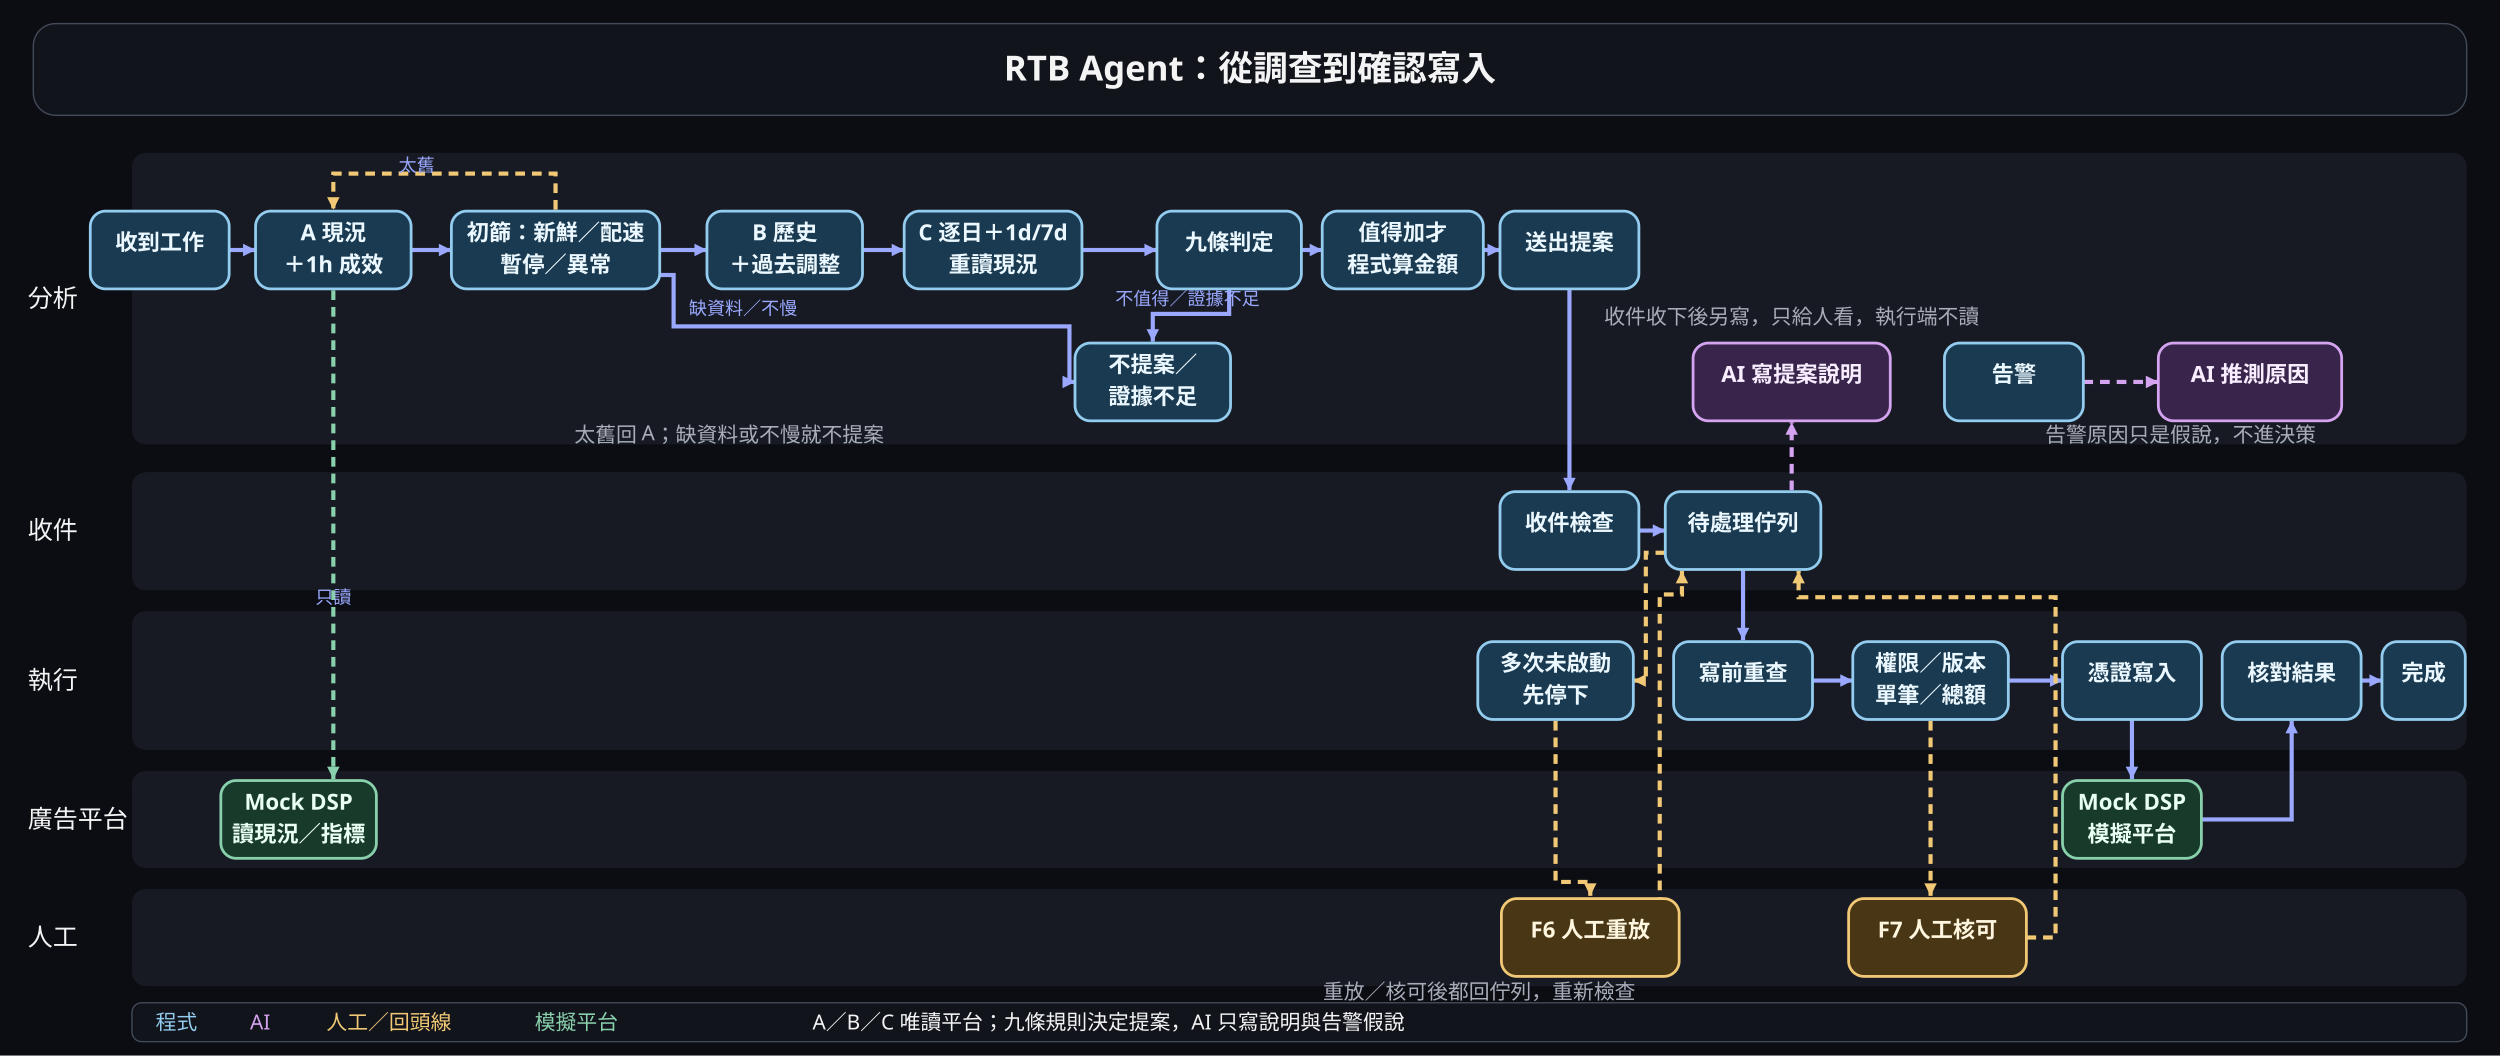
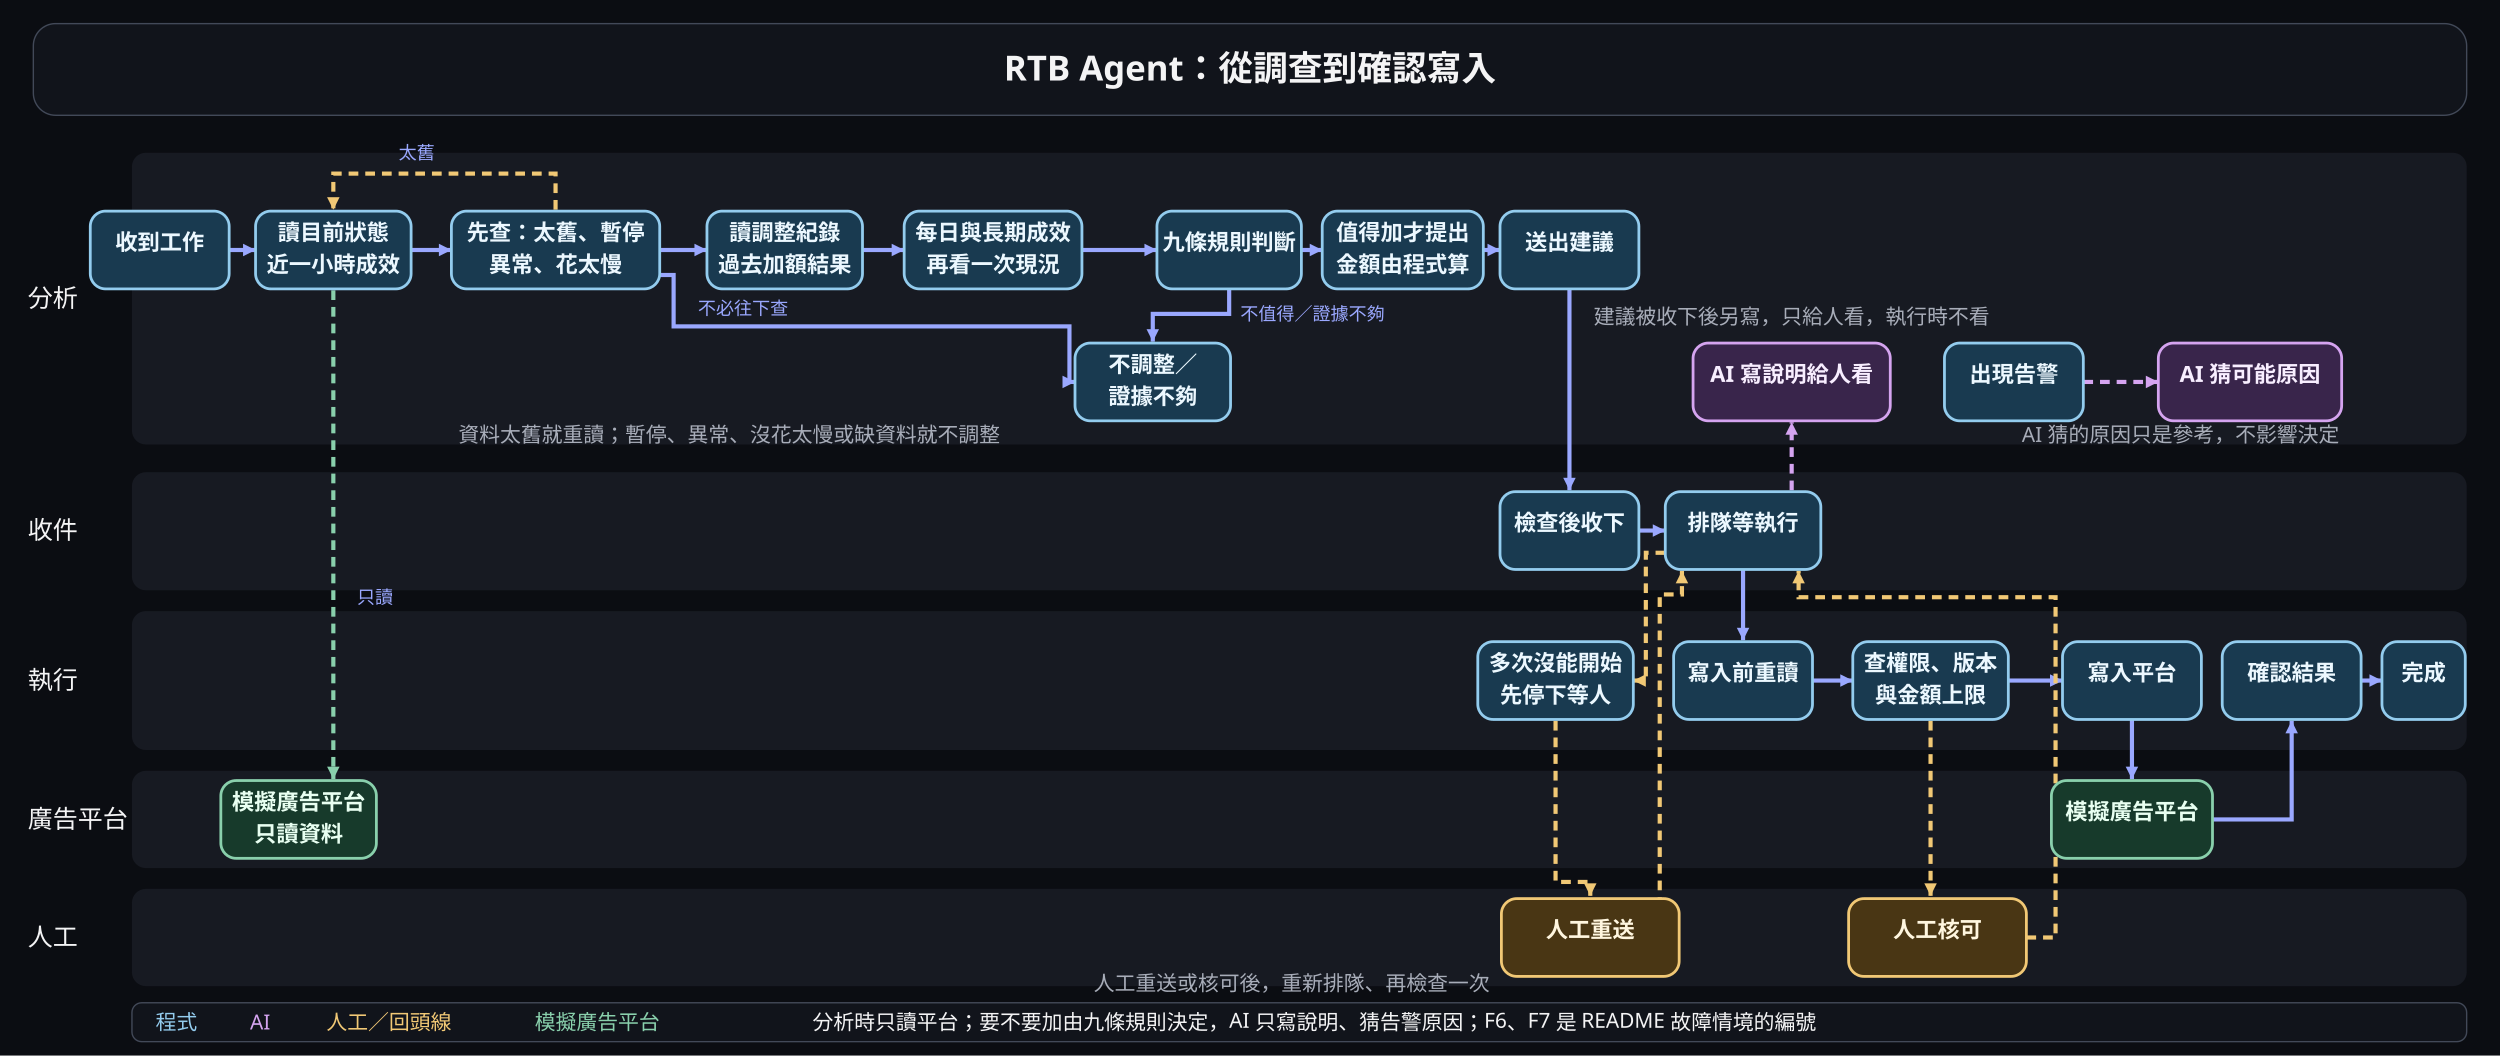
<svg xmlns="http://www.w3.org/2000/svg" width="1800" height="760" viewBox="0 0 1800 760" role="img" aria-labelledby="title desc" font-family="Hiragino Sans GB, sans-serif">
  <defs>
    <marker id="arrow-read" markerWidth="3" markerHeight="3" refX="8" refY="4" orient="auto" viewBox="0 0 8 8">
      <path d="M0 0L8 4L0 8Z" fill="#89d0ac" />
    </marker>
  </defs>
  <defs>
    <marker id="arrow-note" markerWidth="3" markerHeight="3" refX="8" refY="4" orient="auto" viewBox="0 0 8 8">
      <path d="M0 0L8 4L0 8Z" fill="#d5a4f0" />
    </marker>
  </defs>
  <defs>
    <marker id="arrow-main" markerWidth="3" markerHeight="3" refX="8" refY="4" orient="auto" viewBox="0 0 8 8">
      <path d="M0 0L8 4L0 8Z" fill="#9aa8ff" />
    </marker>
  </defs>
  <defs>
    <marker id="arrow-human" markerWidth="3" markerHeight="3" refX="8" refY="4" orient="auto" viewBox="0 0 8 8">
      <path d="M0 0L8 4L0 8Z" fill="#f1c875" />
    </marker>
  </defs>
  <defs>
    <marker id="arrow-branch" markerWidth="3" markerHeight="3" refX="8" refY="4" orient="auto" viewBox="0 0 8 8">
      <path d="M0 0L8 4L0 8Z" fill="#9aa8ff" />
    </marker>
  </defs>
  <defs>
    <marker id="arrow-back" markerWidth="3" markerHeight="3" refX="8" refY="4" orient="auto" viewBox="0 0 8 8">
      <path d="M0 0L8 4L0 8Z" fill="#f1c875" />
    </marker>
  </defs>
  <rect width="1800" height="760" fill="#0b0d12" />
  <rect x="24" y="17" width="1752" height="66" rx="16" fill="#11141b" stroke="#424958" />
  <text x="900" y="58" text-anchor="middle" fill="#f4f4f5" font-size="25" font-weight="700">RTB Agent：從調查到確認寫入</text>
  <rect x="95" y="110" width="1681" height="210" rx="10" fill="#171a22" />
  <text x="20" y="221" fill="#f4f4f5" font-size="18">分析</text>
  <rect x="95" y="340" width="1681" height="85" rx="10" fill="#171a22" />
  <text x="20" y="388" fill="#f4f4f5" font-size="18">收件</text>
  <rect x="95" y="440" width="1681" height="100" rx="10" fill="#171a22" />
  <text x="20" y="496" fill="#f4f4f5" font-size="18">執行</text>
  <rect x="95" y="555" width="1681" height="70" rx="10" fill="#171a22" />
  <text x="20" y="596" fill="#f4f4f5" font-size="18">廣告平台</text>
  <rect x="95" y="640" width="1681" height="70" rx="10" fill="#171a22" />
  <text x="20" y="681" fill="#f4f4f5" font-size="18">人工</text>
  <polyline points="165,180 184,180" fill="none" stroke="#9aa8ff" stroke-width="3" marker-end="url(#arrow-main)" />
  <polyline points="240,209 240,561" fill="none" stroke="#89d0ac" stroke-width="3" stroke-dasharray="7 5" marker-end="url(#arrow-read)" />
  <polyline points="296,180 325,180" fill="none" stroke="#9aa8ff" stroke-width="3" marker-end="url(#arrow-main)" />
  <polyline points="475,180 509,180" fill="none" stroke="#9aa8ff" stroke-width="3" marker-end="url(#arrow-main)" />
  <polyline points="400,151 400,125 240,125 240,151" fill="none" stroke="#f1c875" stroke-width="3" stroke-dasharray="7 5" marker-end="url(#arrow-back)" />
  <polyline points="475,198 485,198 485,235 770,235 770,275 774,275" fill="none" stroke="#9aa8ff" stroke-width="3" marker-end="url(#arrow-branch)" />
  <polyline points="621,180 651,180" fill="none" stroke="#9aa8ff" stroke-width="3" marker-end="url(#arrow-main)" />
  <polyline points="779,180 833,180" fill="none" stroke="#9aa8ff" stroke-width="3" marker-end="url(#arrow-main)" />
  <polyline points="885,208 885,226 830,226 830,246" fill="none" stroke="#9aa8ff" stroke-width="3" marker-end="url(#arrow-branch)" />
  <polyline points="937,180 952,180" fill="none" stroke="#9aa8ff" stroke-width="3" marker-end="url(#arrow-main)" />
  <polyline points="1068,180 1080,180" fill="none" stroke="#9aa8ff" stroke-width="3" marker-end="url(#arrow-main)" />
  <polyline points="1290,353 1290,304" fill="none" stroke="#d5a4f0" stroke-width="3" stroke-dasharray="7 5" marker-end="url(#arrow-note)" />
  <polyline points="1500,275 1554,275" fill="none" stroke="#d5a4f0" stroke-width="3" stroke-dasharray="7 5" marker-end="url(#arrow-note)" />
  <polyline points="1130,208 1130,353" fill="none" stroke="#9aa8ff" stroke-width="3" marker-end="url(#arrow-main)" />
  <polyline points="1180,382 1199,382" fill="none" stroke="#9aa8ff" stroke-width="3" marker-end="url(#arrow-main)" />
  <polyline points="1255,410 1255,461" fill="none" stroke="#9aa8ff" stroke-width="3" marker-end="url(#arrow-main)" />
  <polyline points="1305,490 1334,490" fill="none" stroke="#9aa8ff" stroke-width="3" marker-end="url(#arrow-main)" />
  <polyline points="1446,490 1485,490" fill="none" stroke="#9aa8ff" stroke-width="3" marker-end="url(#arrow-main)" />
  <polyline points="1535,518 1535,561" fill="none" stroke="#9aa8ff" stroke-width="3" marker-end="url(#arrow-main)" />
  <polyline points="1585,590 1650,590 1650,519" fill="none" stroke="#9aa8ff" stroke-width="3" marker-end="url(#arrow-main)" />
  <polyline points="1700,490 1715,490" fill="none" stroke="#9aa8ff" stroke-width="3" marker-end="url(#arrow-main)" />
  <polyline points="1199,398 1185,398 1185,490 1176,490" fill="none" stroke="#f1c875" stroke-width="3" stroke-dasharray="7 5" marker-end="url(#arrow-human)" />
  <polyline points="1120,519 1120,635 1145,635 1145,645" fill="none" stroke="#f1c875" stroke-width="3" stroke-dasharray="7 5" marker-end="url(#arrow-human)" />
  <polyline points="1209,675 1195,675 1195,428 1211,428 1211,411" fill="none" stroke="#f1c875" stroke-width="3" stroke-dasharray="7 5" marker-end="url(#arrow-human)" />
  <polyline points="1390,519 1390,645" fill="none" stroke="#f1c875" stroke-width="3" stroke-dasharray="7 5" marker-end="url(#arrow-human)" />
  <polyline points="1459,675 1480,675 1480,430 1295,430 1295,411" fill="none" stroke="#f1c875" stroke-width="3" stroke-dasharray="7 5" marker-end="url(#arrow-human)" />
  <rect x="65" y="152" width="100" height="56" rx="11" fill="#193a50" stroke="#93ccee" stroke-width="2" />
  <g fill="#ecf8ff" font-size="16" font-weight="700">
    <text x="115" y="180" text-anchor="middle">收到工作</text>
  </g>
  <rect x="184" y="152" width="112" height="56" rx="11" fill="#193a50" stroke="#93ccee" stroke-width="2" />
  <g fill="#ecf8ff" font-size="16" font-weight="700">
-     <text x="240" y="173" text-anchor="middle">A 現況</text>
-     <text x="240" y="196" text-anchor="middle">＋1h 成效</text>
+     <text x="240" y="173" text-anchor="middle">讀目前狀態</text>
+     <text x="240" y="196" text-anchor="middle">近一小時成效</text>
  </g>
  <rect x="325" y="152" width="150" height="56" rx="11" fill="#193a50" stroke="#93ccee" stroke-width="2" />
  <g fill="#ecf8ff" font-size="16" font-weight="700">
-     <text x="400" y="173" text-anchor="middle">初篩：新鮮／配速</text>
-     <text x="400" y="196" text-anchor="middle">暫停／異常</text>
+     <text x="400" y="173" text-anchor="middle">先查：太舊、暫停</text>
+     <text x="400" y="196" text-anchor="middle">異常、花太慢</text>
  </g>
  <rect x="509" y="152" width="112" height="56" rx="11" fill="#193a50" stroke="#93ccee" stroke-width="2" />
  <g fill="#ecf8ff" font-size="16" font-weight="700">
-     <text x="565" y="173" text-anchor="middle">B 歷史</text>
-     <text x="565" y="196" text-anchor="middle">＋過去調整</text>
+     <text x="565" y="173" text-anchor="middle">讀調整紀錄</text>
+     <text x="565" y="196" text-anchor="middle">過去加額結果</text>
  </g>
  <rect x="651" y="152" width="128" height="56" rx="11" fill="#193a50" stroke="#93ccee" stroke-width="2" />
  <g fill="#ecf8ff" font-size="16" font-weight="700">
-     <text x="715" y="173" text-anchor="middle">C 逐日＋1d/7d</text>
-     <text x="715" y="196" text-anchor="middle">重讀現況</text>
+     <text x="715" y="173" text-anchor="middle">每日與長期成效</text>
+     <text x="715" y="196" text-anchor="middle">再看一次現況</text>
  </g>
  <rect x="833" y="152" width="104" height="56" rx="11" fill="#193a50" stroke="#93ccee" stroke-width="2" />
  <g fill="#ecf8ff" font-size="16" font-weight="700">
-     <text x="885" y="180" text-anchor="middle">九條判定</text>
+     <text x="885" y="180" text-anchor="middle">九條規則判斷</text>
  </g>
  <rect x="952" y="152" width="116" height="56" rx="11" fill="#193a50" stroke="#93ccee" stroke-width="2" />
  <g fill="#ecf8ff" font-size="16" font-weight="700">
-     <text x="1010" y="173" text-anchor="middle">值得加才</text>
-     <text x="1010" y="196" text-anchor="middle">程式算金額</text>
+     <text x="1010" y="173" text-anchor="middle">值得加才提出</text>
+     <text x="1010" y="196" text-anchor="middle">金額由程式算</text>
  </g>
  <rect x="1080" y="152" width="100" height="56" rx="11" fill="#193a50" stroke="#93ccee" stroke-width="2" />
  <g fill="#ecf8ff" font-size="16" font-weight="700">
-     <text x="1130" y="180" text-anchor="middle">送出提案</text>
+     <text x="1130" y="180" text-anchor="middle">送出建議</text>
  </g>
  <rect x="774" y="247" width="112" height="56" rx="11" fill="#193a50" stroke="#93ccee" stroke-width="2" />
  <g fill="#ecf8ff" font-size="16" font-weight="700">
-     <text x="830" y="268" text-anchor="middle">不提案／</text>
-     <text x="830" y="291" text-anchor="middle">證據不足</text>
+     <text x="830" y="268" text-anchor="middle">不調整／</text>
+     <text x="830" y="291" text-anchor="middle">證據不夠</text>
  </g>
  <rect x="1219" y="247" width="142" height="56" rx="11" fill="#39254b" stroke="#d5a4f0" stroke-width="2" />
  <g fill="#f8eeff" font-size="16" font-weight="700">
-     <text x="1290" y="275" text-anchor="middle">AI 寫提案說明</text>
+     <text x="1290" y="275" text-anchor="middle">AI 寫說明給人看</text>
  </g>
  <rect x="1400" y="247" width="100" height="56" rx="11" fill="#193a50" stroke="#93ccee" stroke-width="2" />
  <g fill="#ecf8ff" font-size="16" font-weight="700">
-     <text x="1450" y="275" text-anchor="middle">告警</text>
+     <text x="1450" y="275" text-anchor="middle">出現告警</text>
  </g>
  <rect x="1554" y="247" width="132" height="56" rx="11" fill="#39254b" stroke="#d5a4f0" stroke-width="2" />
  <g fill="#f8eeff" font-size="16" font-weight="700">
-     <text x="1620" y="275" text-anchor="middle">AI 推測原因</text>
+     <text x="1620" y="275" text-anchor="middle">AI 猜可能原因</text>
  </g>
  <rect x="1080" y="354" width="100" height="56" rx="11" fill="#193a50" stroke="#93ccee" stroke-width="2" />
  <g fill="#ecf8ff" font-size="16" font-weight="700">
-     <text x="1130" y="382" text-anchor="middle">收件檢查</text>
+     <text x="1130" y="382" text-anchor="middle">檢查後收下</text>
  </g>
  <rect x="1199" y="354" width="112" height="56" rx="11" fill="#193a50" stroke="#93ccee" stroke-width="2" />
  <g fill="#ecf8ff" font-size="16" font-weight="700">
-     <text x="1255" y="382" text-anchor="middle">待處理佇列</text>
+     <text x="1255" y="382" text-anchor="middle">排隊等執行</text>
  </g>
  <rect x="1064" y="462" width="112" height="56" rx="11" fill="#193a50" stroke="#93ccee" stroke-width="2" />
  <g fill="#ecf8ff" font-size="16" font-weight="700">
-     <text x="1120" y="483" text-anchor="middle">多次未啟動</text>
-     <text x="1120" y="506" text-anchor="middle">先停下</text>
+     <text x="1120" y="483" text-anchor="middle">多次沒能開始</text>
+     <text x="1120" y="506" text-anchor="middle">先停下等人</text>
  </g>
  <rect x="1205" y="462" width="100" height="56" rx="11" fill="#193a50" stroke="#93ccee" stroke-width="2" />
  <g fill="#ecf8ff" font-size="16" font-weight="700">
-     <text x="1255" y="490" text-anchor="middle">寫前重查</text>
+     <text x="1255" y="490" text-anchor="middle">寫入前重讀</text>
  </g>
  <rect x="1334" y="462" width="112" height="56" rx="11" fill="#193a50" stroke="#93ccee" stroke-width="2" />
  <g fill="#ecf8ff" font-size="16" font-weight="700">
-     <text x="1390" y="483" text-anchor="middle">權限／版本</text>
-     <text x="1390" y="506" text-anchor="middle">單筆／總額</text>
+     <text x="1390" y="483" text-anchor="middle">查權限、版本</text>
+     <text x="1390" y="506" text-anchor="middle">與金額上限</text>
  </g>
  <rect x="1485" y="462" width="100" height="56" rx="11" fill="#193a50" stroke="#93ccee" stroke-width="2" />
  <g fill="#ecf8ff" font-size="16" font-weight="700">
-     <text x="1535" y="490" text-anchor="middle">憑證寫入</text>
+     <text x="1535" y="490" text-anchor="middle">寫入平台</text>
  </g>
  <rect x="1600" y="462" width="100" height="56" rx="11" fill="#193a50" stroke="#93ccee" stroke-width="2" />
  <g fill="#ecf8ff" font-size="16" font-weight="700">
-     <text x="1650" y="490" text-anchor="middle">核對結果</text>
+     <text x="1650" y="490" text-anchor="middle">確認結果</text>
  </g>
  <rect x="1715" y="462" width="60" height="56" rx="11" fill="#193a50" stroke="#93ccee" stroke-width="2" />
  <g fill="#ecf8ff" font-size="16" font-weight="700">
    <text x="1745" y="490" text-anchor="middle">完成</text>
  </g>
-   <rect x="1485" y="562" width="100" height="56" rx="11" fill="#173a2b" stroke="#89d0ac" stroke-width="2" />
+   <rect x="1477" y="562" width="116" height="56" rx="11" fill="#173a2b" stroke="#89d0ac" stroke-width="2" />
  <g fill="#e8fff1" font-size="16" font-weight="700">
-     <text x="1535" y="583" text-anchor="middle">Mock DSP</text>
-     <text x="1535" y="606" text-anchor="middle">模擬平台</text>
+     <text x="1535" y="590" text-anchor="middle">模擬廣告平台</text>
  </g>
  <rect x="159" y="562" width="112" height="56" rx="11" fill="#173a2b" stroke="#89d0ac" stroke-width="2" />
  <g fill="#e8fff1" font-size="16" font-weight="700">
-     <text x="215" y="583" text-anchor="middle">Mock DSP</text>
-     <text x="215" y="606" text-anchor="middle">讀現況／指標</text>
+     <text x="215" y="583" text-anchor="middle">模擬廣告平台</text>
+     <text x="215" y="606" text-anchor="middle">只讀資料</text>
  </g>
  <rect x="1081" y="647" width="128" height="56" rx="11" fill="#493614" stroke="#f1c875" stroke-width="2" />
  <g fill="#fff6df" font-size="16" font-weight="700">
-     <text x="1145" y="675" text-anchor="middle">F6 人工重放</text>
+     <text x="1145" y="675" text-anchor="middle">人工重送</text>
  </g>
  <rect x="1331" y="647" width="128" height="56" rx="11" fill="#493614" stroke="#f1c875" stroke-width="2" />
  <g fill="#fff6df" font-size="16" font-weight="700">
-     <text x="1395" y="675" text-anchor="middle">F7 人工核可</text>
+     <text x="1395" y="675" text-anchor="middle">人工核可</text>
  </g>
-   <text x="525" y="313" text-anchor="middle" dominant-baseline="middle" fill="#a8adb9" font-size="15">太舊回 A；缺資料或不慢就不提案</text>
-   <text x="1290" y="228" text-anchor="middle" dominant-baseline="middle" fill="#a8adb9" font-size="15">收件收下後另寫，只給人看，執行端不讀</text>
-   <text x="1570" y="313" text-anchor="middle" dominant-baseline="middle" fill="#a8adb9" font-size="15">告警原因只是假說，不進決策</text>
-   <text x="1065" y="714" text-anchor="middle" dominant-baseline="middle" fill="#a8adb9" font-size="15">重放／核可後都回佇列，重新檢查</text>
-   <text x="300" y="119" text-anchor="middle" dominant-baseline="middle" fill="#9aa8ff" font-size="13">太舊</text>
-   <text x="535" y="222" text-anchor="middle" dominant-baseline="middle" fill="#9aa8ff" font-size="13">缺資料／不慢</text>
-   <text x="855" y="215" text-anchor="middle" dominant-baseline="middle" fill="#9aa8ff" font-size="13">不值得／證據不足</text>
-   <text x="240" y="430" text-anchor="middle" dominant-baseline="middle" fill="#9aa8ff" font-size="13">只讀</text>
+   <text x="525" y="313" text-anchor="middle" dominant-baseline="middle" fill="#a8adb9" font-size="15">資料太舊就重讀；暫停、異常、沒花太慢或缺資料就不調整</text>
+   <text x="1290" y="228" text-anchor="middle" dominant-baseline="middle" fill="#a8adb9" font-size="15">建議被收下後另寫，只給人看，執行時不看</text>
+   <text x="1570" y="313" text-anchor="middle" dominant-baseline="middle" fill="#a8adb9" font-size="15">AI 猜的原因只是參考，不影響決定</text>
+   <text x="930" y="708" text-anchor="middle" dominant-baseline="middle" fill="#a8adb9" font-size="15">人工重送或核可後，重新排隊、再檢查一次</text>
+   <text x="300" y="110" text-anchor="middle" dominant-baseline="middle" fill="#9aa8ff" font-size="13">太舊</text>
+   <text x="535" y="222" text-anchor="middle" dominant-baseline="middle" fill="#9aa8ff" font-size="13">不必往下查</text>
+   <text x="945" y="226" text-anchor="middle" dominant-baseline="middle" fill="#9aa8ff" font-size="13">不值得／證據不夠</text>
+   <text x="270" y="430" text-anchor="middle" dominant-baseline="middle" fill="#9aa8ff" font-size="13">只讀</text>
  <rect x="95" y="722" width="1681" height="28" rx="7" fill="#11141b" stroke="#424958" />
  <text x="112" y="736" dominant-baseline="middle" fill="#93ccee" font-size="15">程式</text>
  <text x="180" y="736" dominant-baseline="middle" fill="#d5a4f0" font-size="15">AI</text>
  <text x="235" y="736" dominant-baseline="middle" fill="#f1c875" font-size="15">人工／回頭線</text>
-   <text x="385" y="736" dominant-baseline="middle" fill="#89d0ac" font-size="15">模擬平台</text>
-   <text x="585" y="736" dominant-baseline="middle" fill="#f4f4f5" font-size="15">A／B／C 唯讀平台；九條規則決定提案，AI 只寫說明與告警假說</text>
+   <text x="385" y="736" dominant-baseline="middle" fill="#89d0ac" font-size="15">模擬廣告平台</text>
+   <text x="585" y="736" dominant-baseline="middle" fill="#f4f4f5" font-size="15">分析時只讀平台；要不要加由九條規則決定，AI 只寫說明、猜告警原因；F6、F7 是 README 故障情境的編號</text>
</svg>
